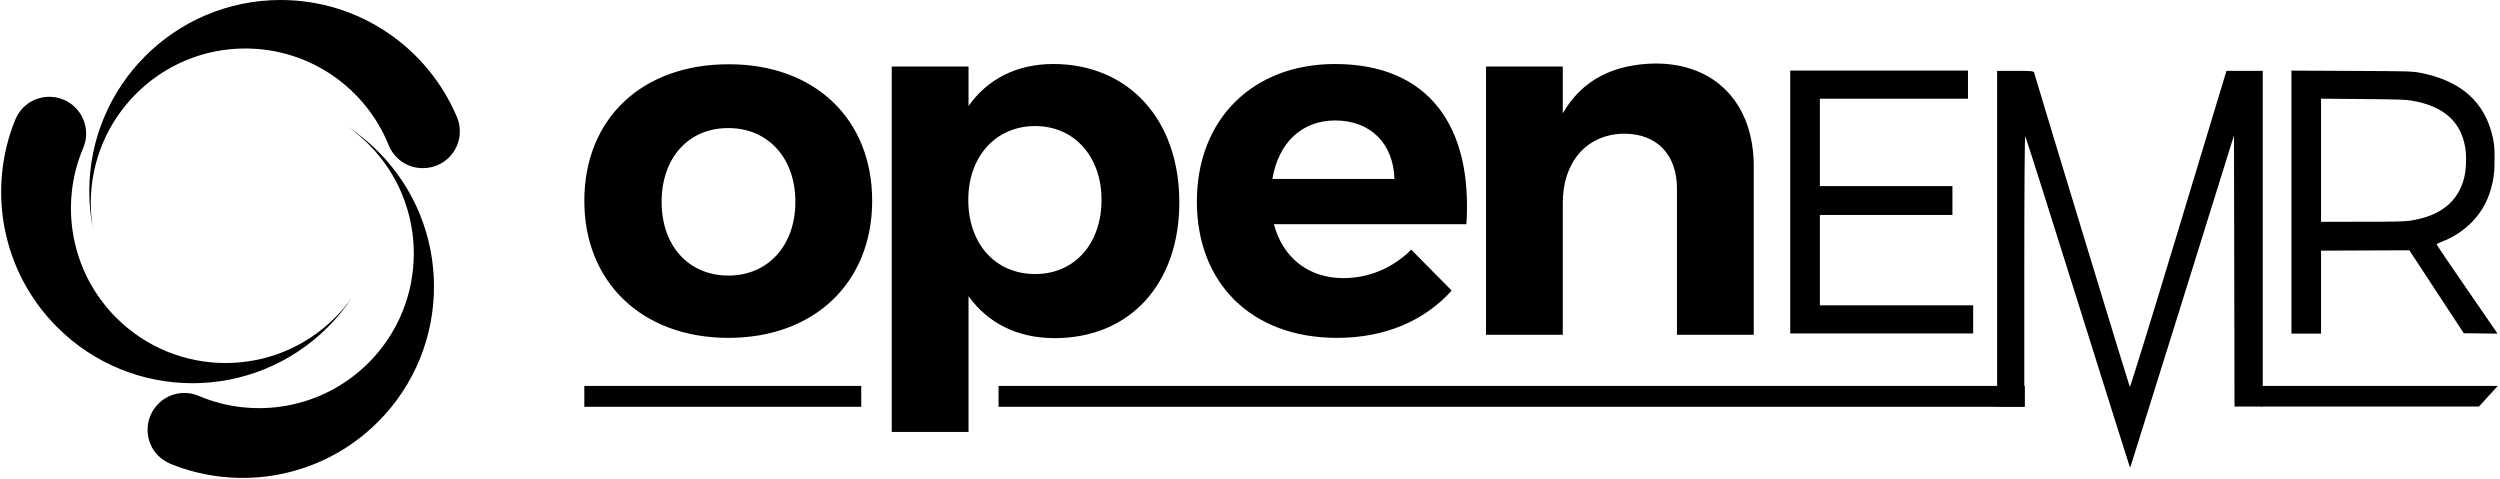
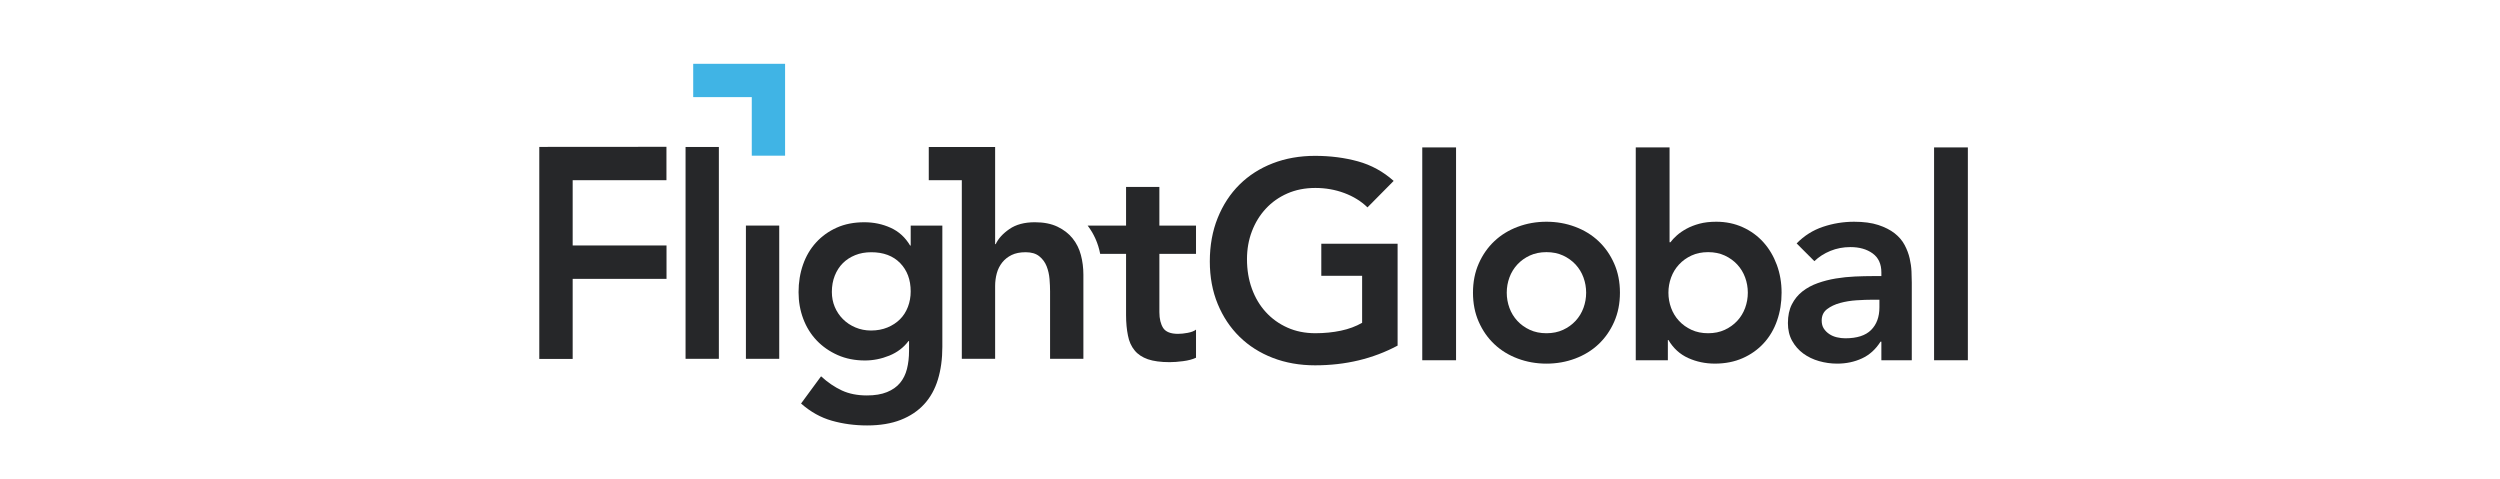
- <svg xmlns="http://www.w3.org/2000/svg" width="855.721" height="163.794" class="img-fluid" viewBox="0 0 856 164">
-   <g class="login-emr-logo">
-     <path d="m 226.352,69.171 c 0,15.076 9.238,25.272 22.919,25.272 13.508,0 22.92,-10.283 22.92,-25.272 0,-15.076 -9.412,-25.272 -22.92,-25.272 -13.681,-0.088 -22.919,10.196 -22.919,25.272 m 72.158,-0.348 c 0,28.06 -19.87,46.97 -49.239,46.97 -29.541,0 -49.41,-18.997 -49.41,-46.97 0,-28.236 19.869,-46.797 49.41,-46.797 29.37,-0.088 49.239,18.561 49.239,46.797 m 78.605,-0.349 c 0,-14.727 -9.238,-25.272 -22.746,-25.272 -13.506,0 -22.918,10.457 -22.918,25.272 0,15.25 9.412,25.447 22.918,25.447 13.508,0 22.746,-10.371 22.746,-25.447 m 26.666,0.872 c 0,27.887 -16.906,46.536 -42.701,46.536 -12.81,0 -22.919,-5.141 -29.543,-14.38 v 46.536 H 305.22 V 22.808 h 26.317 v 13.509 c 6.536,-9.236 16.558,-14.38 29.02,-14.38 25.795,0 43.224,19 43.224,47.409 m 73.726,-8.018 c -0.35,-12.113 -8.192,-20.044 -20.305,-20.044 -11.59,0 -19.52,7.844 -21.525,20.044 z M 502.17,76.84 H 436.2 c 3.049,11.59 11.938,18.475 23.789,18.475 8.715,0 16.907,-3.399 23.268,-9.76 l 13.857,14.03 c -9.238,10.283 -22.746,16.21 -39.302,16.21 -29.37,0 -48.02,-18.824 -48.02,-46.711 0,-28.41 19.349,-47.145 47.322,-47.145 32.244,0 47.234,21.437 45.054,54.901 m 98.476,-19.87 v 57.778 H 574.327 V 64.64 c 0,-11.59 -6.798,-18.824 -18.127,-18.824 -13.159,0.175 -21.003,10.11 -21.003,23.617 v 45.315 H 508.88 V 22.809 h 26.317 v 16.035 c 6.536,-11.416 17.43,-16.905 31.808,-17.08 20.48,0 33.639,13.681 33.639,35.207" id="gray-color" />
-     <path d="m 341.821,132.264 h 351.721 v 7.146 h -351.72 z m -141.961,0 h 94.901 v 7.146 H 199.86 Z m 574.728,7.06 h 74.596 l 6.45,-7.06 h -81.046 z" id="red-color" />
-     <path d="m 67.702,135.668 c 19.27,8.211 42.485,4.396 58.198,-11.317 20.693,-20.694 20.693,-54.254 0,-74.947 a 55.4,55.4 0 0 0 -7.048,-5.949 65.785,65.785 0 0 1 10.281,8.406 c 25.608,25.608 25.608,67.123 0,92.73 -19.205,19.205 -47.334,23.99 -71.001,14.42 a 13.906,13.906 0 0 1 -4.268,-2.78 c -4.915,-4.916 -4.915,-12.933 0,-17.849 a 12.613,12.613 0 0 1 13.838,-2.714" id="blue-color" />
-     <path d="m 28.127,50.697 c -8.213,19.27 -4.397,42.485 11.317,58.2 20.692,20.691 54.253,20.691 74.945,0 a 55.336,55.336 0 0 0 5.95,-7.05 65.747,65.747 0 0 1 -8.406,10.282 c -25.608,25.607 -67.122,25.607 -92.73,0 C -0.003,92.924 -4.787,64.795 4.783,41.127 a 13.87,13.87 0 0 1 2.78,-4.268 c 4.915,-4.914 12.934,-4.914 17.848,0 a 12.612,12.612 0 0 1 2.716,13.838" id="blue-color" />
-     <path d="m 132.82,49.792 c -7.826,-19.464 -26.9,-33.173 -49.146,-33.173 -29.229,0 -52.96,23.733 -52.96,52.96 0,3.104 0.258,6.208 0.776,9.183 A 68.08,68.08 0 0 1 30.196,65.571 C 30.196,29.359 59.554,0 95.766,0 c 27.16,0 50.439,16.49 60.398,40.028 0.647,1.551 1.035,3.232 1.035,4.98 0,6.983 -5.627,12.61 -12.61,12.61 -5.367,0.063 -9.894,-3.234 -11.77,-7.826" id="blue-color" />
-     <path d="m 729.472,159.877 c -0.093,-0.161 -8.108,-25.615 -17.81,-56.565 -9.702,-30.95 -17.787,-56.426 -17.967,-56.613 -0.196,-0.205 -0.326,18.179 -0.326,46.147 v 46.487 h -4.66 -4.659 V 81.807 24.28 h 6.248 c 5.641,0 6.266,0.061 6.435,0.627 5.066,17.048 32.617,107.521 32.8,107.712 0.145,0.151 7.471,-23.559 16.28,-52.688 8.809,-29.13 16.205,-53.568 16.434,-54.307 l 0.417,-1.344 h 6.212 6.212 v 57.527 57.527 h -4.837 -4.837 l -0.091,-46.468 -0.091,-46.468 -17.702,56.773 c -9.736,31.225 -17.744,56.824 -17.796,56.886 -0.051,0.062 -0.17,-0.018 -0.263,-0.179 z" id="red-color" />
-     <path d="M 613.15,69.234 V 24.183 h 30.457 30.457 v 4.822 4.822 H 648.683 623.302 v 14.975 14.975 h 22.716 22.716 v 4.949 4.949 H 646.018 623.302 V 89.158 104.64 h 26.269 26.269 v 4.822 4.822 H 644.495 613.15 Z" id="blue-color" />
-     <path d="M 784.915,69.265 V 24.201 l 20.622,0.099 c 19.773,0.094 20.738,0.121 23.457,0.64 14.09,2.691 22.376,10.118 24.981,22.392 0.459,2.161 0.565,3.489 0.569,7.1 0.005,4.629 -0.313,7.087 -1.394,10.787 -2.378,8.138 -8.522,14.551 -16.994,17.738 -0.784,0.295 -1.443,0.65 -1.464,0.79 -0.022,0.14 4.445,6.749 9.927,14.689 5.482,7.939 10.179,14.765 10.439,15.17 l 0.472,0.735 -5.771,-0.068 -5.771,-0.068 -9.333,-14.213 -9.333,-14.213 -2.056,0.007 c -1.131,0.004 -7.938,0.032 -15.127,0.063 L 795.067,85.903 v 14.213 14.213 h -5.076 -5.076 z m 40.727,6.355 c 10.178,-1.534 16.292,-6.348 18.437,-14.515 0.743,-2.83 0.913,-7.637 0.378,-10.702 -1.555,-8.907 -7.575,-14.115 -18.425,-15.938 -1.937,-0.326 -5.216,-0.429 -16.688,-0.525 L 795.067,33.821 v 21.092 21.092 l 14.023,-0.002 c 11.174,-0.001 14.537,-0.079 16.552,-0.383 z" id="blue-color" />
+ <svg xmlns="http://www.w3.org/2000/svg" width="855.721" height="163.794" class="img-fluid" viewBox="-75 0 350 50" id="svg4004" version="1.1">
+   <defs id="defs4006">
+ 
+ 
+ 
+ 
+ 
+ 
+ 
+ 
+ 
+ 
+ 
+ 
+ 
+ 
+ 
+ 
+ 
+ 
+ 
+ 
+ 
+ 
+ 
+ 
+ 
+ 
+ </defs>
+   <g id="layer1" transform="translate(0,-1000.862)">
+     <g id="g4364" transform="translate(-339.5,-244.3079)">
+       <polygon transform="translate(260,1245.434)" style="fill:#40b4e5" points="109.748,4.835 109.748,13.035 114.412,13.035 114.412,4.835 114.412,0.172 101.549,0.172 101.549,4.835 " id="polygon4047" />
+       <polygon transform="translate(260,1245.434)" style="fill:#262729" points="80,41.494 84.674,41.494 84.674,30.28 97.813,30.28 97.813,25.607 84.674,25.607 84.674,16.466 97.803,16.466 97.803,11.793 80,11.806 " id="polygon4049" />
+       <g transform="translate(260,1245.434)" id="g4051">
+         <path style="fill:#262729" d="m 200.164,39.625 c -3.443,1.839 -7.293,2.759 -11.547,2.759 -2.156,0 -4.135,-0.349 -5.934,-1.045 -1.801,-0.695 -3.35,-1.681 -4.65,-2.955 -1.301,-1.275 -2.319,-2.805 -3.055,-4.592 -0.736,-1.787 -1.104,-3.771 -1.104,-5.952 0,-2.233 0.368,-4.263 1.104,-6.09 0.735,-1.825 1.754,-3.382 3.055,-4.67 1.301,-1.287 2.85,-2.279 4.65,-2.976 1.799,-0.696 3.777,-1.045 5.934,-1.045 2.127,0 4.123,0.256 5.99,0.769 1.865,0.513 3.533,1.426 5.006,2.739 l -3.666,3.705 c -0.893,-0.867 -1.977,-1.537 -3.252,-2.01 -1.275,-0.474 -2.621,-0.71 -4.041,-0.71 -1.443,0 -2.752,0.257 -3.92,0.769 -1.17,0.513 -2.176,1.222 -3.016,2.129 -0.842,0.906 -1.492,1.964 -1.951,3.173 -0.461,1.209 -0.689,2.509 -0.689,3.901 0,1.498 0.229,2.877 0.689,4.139 0.459,1.262 1.109,2.353 1.951,3.271 0.84,0.92 1.846,1.643 3.016,2.167 1.168,0.527 2.477,0.789 3.92,0.789 1.264,0 2.451,-0.119 3.568,-0.354 1.117,-0.236 2.107,-0.604 2.975,-1.104 l 0,-6.582 -5.715,0 0,-4.492 10.682,0 0,14.267 z" id="path4053" />
+         <path style="fill:#262729" d="m 203.617,11.877 4.73,0 0,29.797 -4.73,0 0,-29.797 z" id="path4055" />
+         <path style="fill:#262729" d="m 210.717,32.215 c 0,-1.498 0.268,-2.857 0.807,-4.079 0.539,-1.222 1.268,-2.267 2.189,-3.134 0.918,-0.867 2.01,-1.537 3.271,-2.01 1.26,-0.473 2.6,-0.71 4.02,-0.71 1.418,0 2.758,0.237 4.02,0.71 1.262,0.473 2.354,1.143 3.271,2.01 0.92,0.867 1.648,1.912 2.188,3.134 0.54,1.222 0.809,2.581 0.809,4.079 0,1.498 -0.27,2.857 -0.809,4.08 -0.539,1.221 -1.268,2.266 -2.188,3.133 -0.918,0.867 -2.01,1.537 -3.271,2.01 -1.261,0.473 -2.602,0.71 -4.02,0.71 -1.42,0 -2.76,-0.237 -4.02,-0.71 -1.262,-0.473 -2.354,-1.143 -3.271,-2.01 -0.922,-0.867 -1.65,-1.912 -2.189,-3.133 -0.54,-1.223 -0.807,-2.582 -0.807,-4.08 z m 4.728,0 c 0,0.736 0.125,1.445 0.375,2.129 0.25,0.684 0.619,1.287 1.104,1.812 0.486,0.526 1.07,0.946 1.754,1.262 0.684,0.316 1.457,0.474 2.326,0.474 0.867,0 1.641,-0.158 2.326,-0.474 0.682,-0.315 1.266,-0.735 1.754,-1.262 0.484,-0.524 0.852,-1.128 1.102,-1.812 0.25,-0.684 0.375,-1.393 0.375,-2.129 0,-0.735 -0.125,-1.444 -0.375,-2.128 -0.25,-0.684 -0.617,-1.288 -1.102,-1.813 -0.488,-0.525 -1.072,-0.945 -1.754,-1.262 -0.686,-0.314 -1.459,-0.473 -2.326,-0.473 -0.869,0 -1.643,0.158 -2.326,0.473 -0.684,0.316 -1.268,0.736 -1.754,1.262 -0.484,0.525 -0.854,1.13 -1.104,1.813 -0.25,0.683 -0.375,1.392 -0.375,2.128 z" id="path4057" />
+         <path style="fill:#262729" d="m 233.508,11.877 4.73,0 0,13.283 0.119,0 c 0.234,-0.315 0.537,-0.637 0.904,-0.966 0.369,-0.329 0.816,-0.637 1.34,-0.926 0.527,-0.29 1.131,-0.525 1.814,-0.71 0.684,-0.184 1.471,-0.276 2.363,-0.276 1.342,0 2.576,0.257 3.707,0.769 1.129,0.513 2.094,1.216 2.896,2.109 0.802,0.893 1.424,1.944 1.871,3.152 0.447,1.209 0.67,2.51 0.67,3.902 0,1.394 -0.209,2.694 -0.631,3.902 -0.42,1.209 -1.037,2.26 -1.852,3.152 -0.814,0.895 -1.799,1.597 -2.955,2.109 -1.158,0.513 -2.459,0.769 -3.902,0.769 -1.34,0 -2.588,-0.264 -3.744,-0.788 -1.158,-0.525 -2.076,-1.366 -2.76,-2.523 l -0.078,0 0,2.838 -4.494,0 0,-29.796 z m 15.687,20.338 c 0,-0.735 -0.125,-1.444 -0.375,-2.128 -0.25,-0.684 -0.617,-1.288 -1.104,-1.813 -0.487,-0.525 -1.07,-0.945 -1.754,-1.262 -0.684,-0.314 -1.457,-0.473 -2.324,-0.473 -0.869,0 -1.643,0.158 -2.326,0.473 -0.684,0.316 -1.268,0.736 -1.754,1.262 -0.486,0.526 -0.854,1.13 -1.104,1.813 -0.25,0.683 -0.375,1.393 -0.375,2.128 0,0.736 0.125,1.445 0.375,2.129 0.25,0.684 0.617,1.287 1.104,1.812 0.486,0.526 1.07,0.946 1.754,1.262 0.684,0.316 1.457,0.474 2.326,0.474 0.867,0 1.641,-0.158 2.324,-0.474 0.683,-0.316 1.268,-0.735 1.754,-1.262 0.486,-0.524 0.854,-1.128 1.104,-1.812 0.25,-0.684 0.375,-1.393 0.375,-2.129 z" id="path4059" />
+         <path style="fill:#262729" d="m 267.893,39.072 -0.119,0 c -0.682,1.078 -1.549,1.86 -2.6,2.345 -1.051,0.487 -2.207,0.73 -3.469,0.73 -0.867,0 -1.715,-0.118 -2.543,-0.355 -0.828,-0.235 -1.563,-0.591 -2.207,-1.063 -0.643,-0.474 -1.162,-1.065 -1.557,-1.774 -0.395,-0.71 -0.59,-1.537 -0.59,-2.482 0,-1.025 0.184,-1.898 0.551,-2.621 0.369,-0.723 0.859,-1.326 1.477,-1.813 0.619,-0.486 1.334,-0.874 2.15,-1.163 0.813,-0.289 1.66,-0.506 2.543,-0.65 0.879,-0.145 1.766,-0.237 2.658,-0.275 0.895,-0.04 1.734,-0.06 2.523,-0.06 l 1.182,0 0,-0.513 c 0,-1.182 -0.408,-2.069 -1.221,-2.66 -0.816,-0.592 -1.852,-0.887 -3.115,-0.887 -0.998,0 -1.93,0.177 -2.799,0.532 -0.865,0.354 -1.613,0.834 -2.246,1.438 l -2.482,-2.483 c 1.051,-1.077 2.279,-1.853 3.686,-2.325 1.407,-0.472 2.857,-0.71 4.355,-0.71 1.34,0 2.471,0.151 3.391,0.454 0.918,0.302 1.68,0.689 2.285,1.162 0.604,0.473 1.07,1.019 1.398,1.636 0.328,0.617 0.564,1.242 0.709,1.872 0.145,0.631 0.23,1.241 0.256,1.833 0.027,0.591 0.041,1.11 0.041,1.557 l 0,10.878 -4.258,0 0,-2.603 z m -0.274,-5.872 -0.986,0 c -0.658,0 -1.395,0.026 -2.209,0.079 -0.814,0.053 -1.582,0.178 -2.305,0.374 -0.725,0.197 -1.334,0.486 -1.832,0.867 -0.5,0.382 -0.75,0.914 -0.75,1.597 0,0.446 0.098,0.82 0.295,1.122 0.199,0.304 0.455,0.56 0.771,0.77 0.313,0.211 0.67,0.361 1.063,0.453 0.393,0.093 0.789,0.138 1.182,0.138 1.629,0 2.832,-0.387 3.607,-1.162 0.773,-0.774 1.164,-1.833 1.164,-3.173 l 0,-1.065 z" id="path4061" />
+         <path style="fill:#262729" d="m 275.271,11.877 4.729,0 0,29.797 -4.729,0 0,-29.797 z" id="path4063" />
+       </g>
+       <rect style="fill:#262729" x="360.478" y="1257.25" width="4.663" height="29.657" id="rect4065" />
+       <rect style="fill:#262729" x="368.928" y="1268.253" width="4.664" height="18.654" id="rect4067" />
+       <path style="fill:#262729" d="m 391.996,1271.051 -0.078,0 c -0.674,-1.139 -1.58,-1.968 -2.721,-2.486 -1.14,-0.518 -2.369,-0.777 -3.691,-0.777 -1.451,0 -2.739,0.252 -3.865,0.758 -1.128,0.505 -2.094,1.199 -2.896,2.08 -0.803,0.88 -1.412,1.917 -1.826,3.108 -0.414,1.191 -0.621,2.475 -0.621,3.847 0,1.322 0.219,2.565 0.66,3.731 0.439,1.166 1.068,2.175 1.885,3.031 0.816,0.854 1.793,1.534 2.934,2.04 1.141,0.504 2.409,0.757 3.81,0.757 1.165,0 2.304,-0.227 3.419,-0.68 1.113,-0.454 2.008,-1.134 2.682,-2.039 l 0.078,0 0,1.359 c 0,0.932 -0.098,1.78 -0.292,2.546 -0.194,0.764 -0.519,1.418 -0.972,1.962 -0.453,0.545 -1.063,0.972 -1.826,1.281 -0.766,0.313 -1.704,0.466 -2.817,0.466 -1.322,0 -2.487,-0.23 -3.497,-0.696 -1.012,-0.469 -1.982,-1.129 -2.915,-1.983 l -2.798,3.809 c 1.32,1.166 2.76,1.97 4.313,2.408 1.554,0.441 3.198,0.662 4.935,0.662 1.813,0 3.381,-0.261 4.703,-0.778 1.32,-0.519 2.415,-1.248 3.283,-2.195 0.867,-0.945 1.51,-2.099 1.924,-3.46 0.414,-1.359 0.621,-2.881 0.621,-4.565 l 0,-16.984 -4.43,0 0,2.798 z m -0.389,8.59 c -0.26,0.673 -0.627,1.25 -1.107,1.729 -0.479,0.479 -1.063,0.861 -1.748,1.146 -0.688,0.285 -1.458,0.429 -2.313,0.429 -0.777,0 -1.504,-0.144 -2.177,-0.429 -0.675,-0.284 -1.257,-0.672 -1.749,-1.165 -0.492,-0.492 -0.873,-1.062 -1.146,-1.709 -0.271,-0.647 -0.407,-1.347 -0.407,-2.099 0,-0.828 0.136,-1.588 0.407,-2.274 0.273,-0.686 0.647,-1.269 1.127,-1.748 0.48,-0.479 1.057,-0.854 1.73,-1.127 0.673,-0.273 1.424,-0.408 2.253,-0.408 1.71,0 3.056,0.506 4.042,1.515 0.984,1.012 1.477,2.332 1.477,3.964 0,0.776 -0.13,1.501 -0.389,2.176 z" id="path4069" />
+       <path style="fill:#262729" d="m 414.66,1270.042 c -0.543,-0.675 -1.25,-1.218 -2.117,-1.633 -0.869,-0.414 -1.924,-0.622 -3.168,-0.622 -1.451,0 -2.636,0.317 -3.556,0.952 -0.921,0.636 -1.562,1.34 -1.923,2.117 l -0.078,0 0,-13.604 -9.29,-10e-4 0,4.646 4.626,0 0,25.01 4.664,0 0,-10.181 c 0,-0.622 0.078,-1.218 0.232,-1.788 0.156,-0.569 0.408,-1.075 0.758,-1.516 0.35,-0.441 0.791,-0.789 1.322,-1.049 0.53,-0.259 1.185,-0.389 1.963,-0.389 0.802,0 1.437,0.188 1.902,0.563 0.467,0.376 0.811,0.843 1.031,1.399 0.219,0.557 0.355,1.152 0.408,1.787 0.051,0.636 0.076,1.211 0.076,1.729 l 0,9.444 4.664,0 0,-11.774 c 0,-0.958 -0.115,-1.878 -0.35,-2.759 -0.231,-0.879 -0.621,-1.657 -1.164,-2.331 z" id="path4071" />
+       <path style="fill:#262729" d="m 431.941,1272.219 0,-3.963 -5.129,0 0,-5.41 -4.664,0 0,5.41 -5.378,0 c 0.87,1.134 1.476,2.486 1.756,3.963 l 3.622,0 0,8.55 c 0,1.088 0.094,2.052 0.265,2.876 0.155,0.824 0.467,1.523 0.933,2.083 0.451,0.56 1.072,0.963 1.865,1.244 0.777,0.264 1.803,0.403 3.047,0.403 0.545,0 1.166,-0.047 1.881,-0.14 0.715,-0.094 1.322,-0.249 1.803,-0.482 l 0,-3.933 c -0.279,0.218 -0.668,0.358 -1.166,0.451 -0.481,0.092 -0.947,0.14 -1.352,0.14 -1.041,0 -1.725,-0.28 -2.083,-0.823 -0.343,-0.545 -0.528,-1.275 -0.528,-2.208 l 0,-8.161 5.128,0 z" id="path4073" />
+     </g>
  </g>
</svg>
